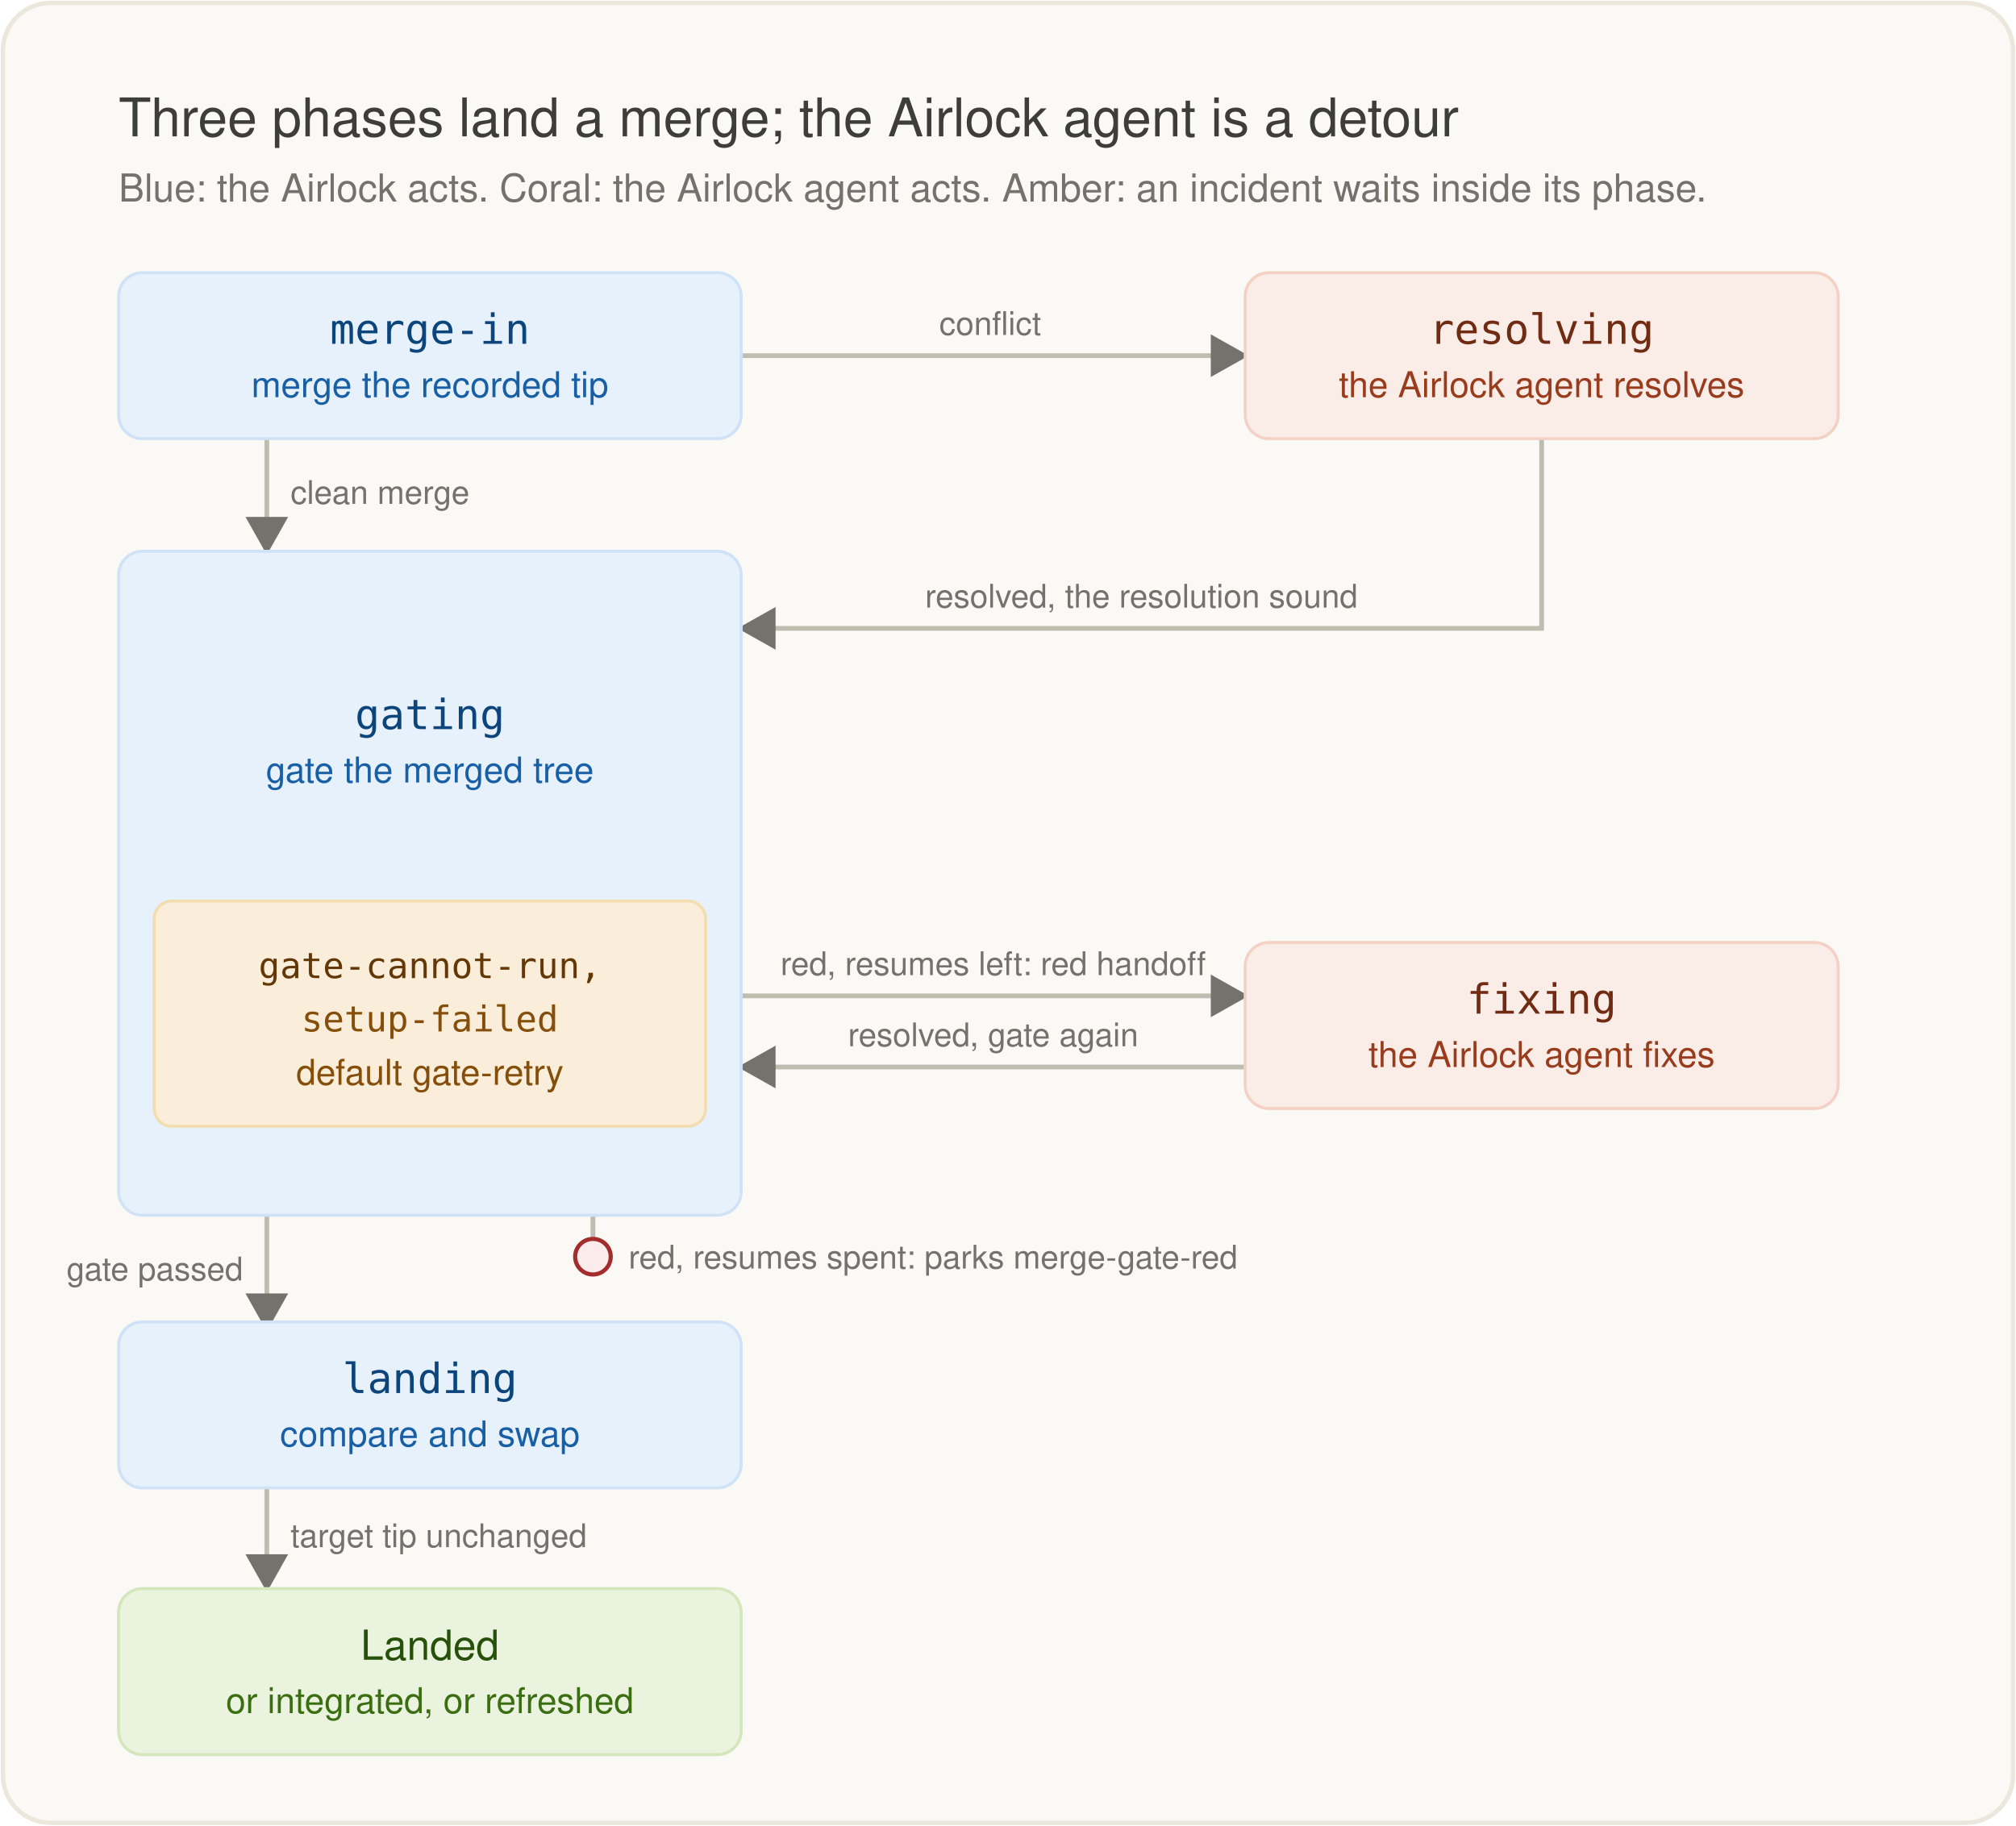
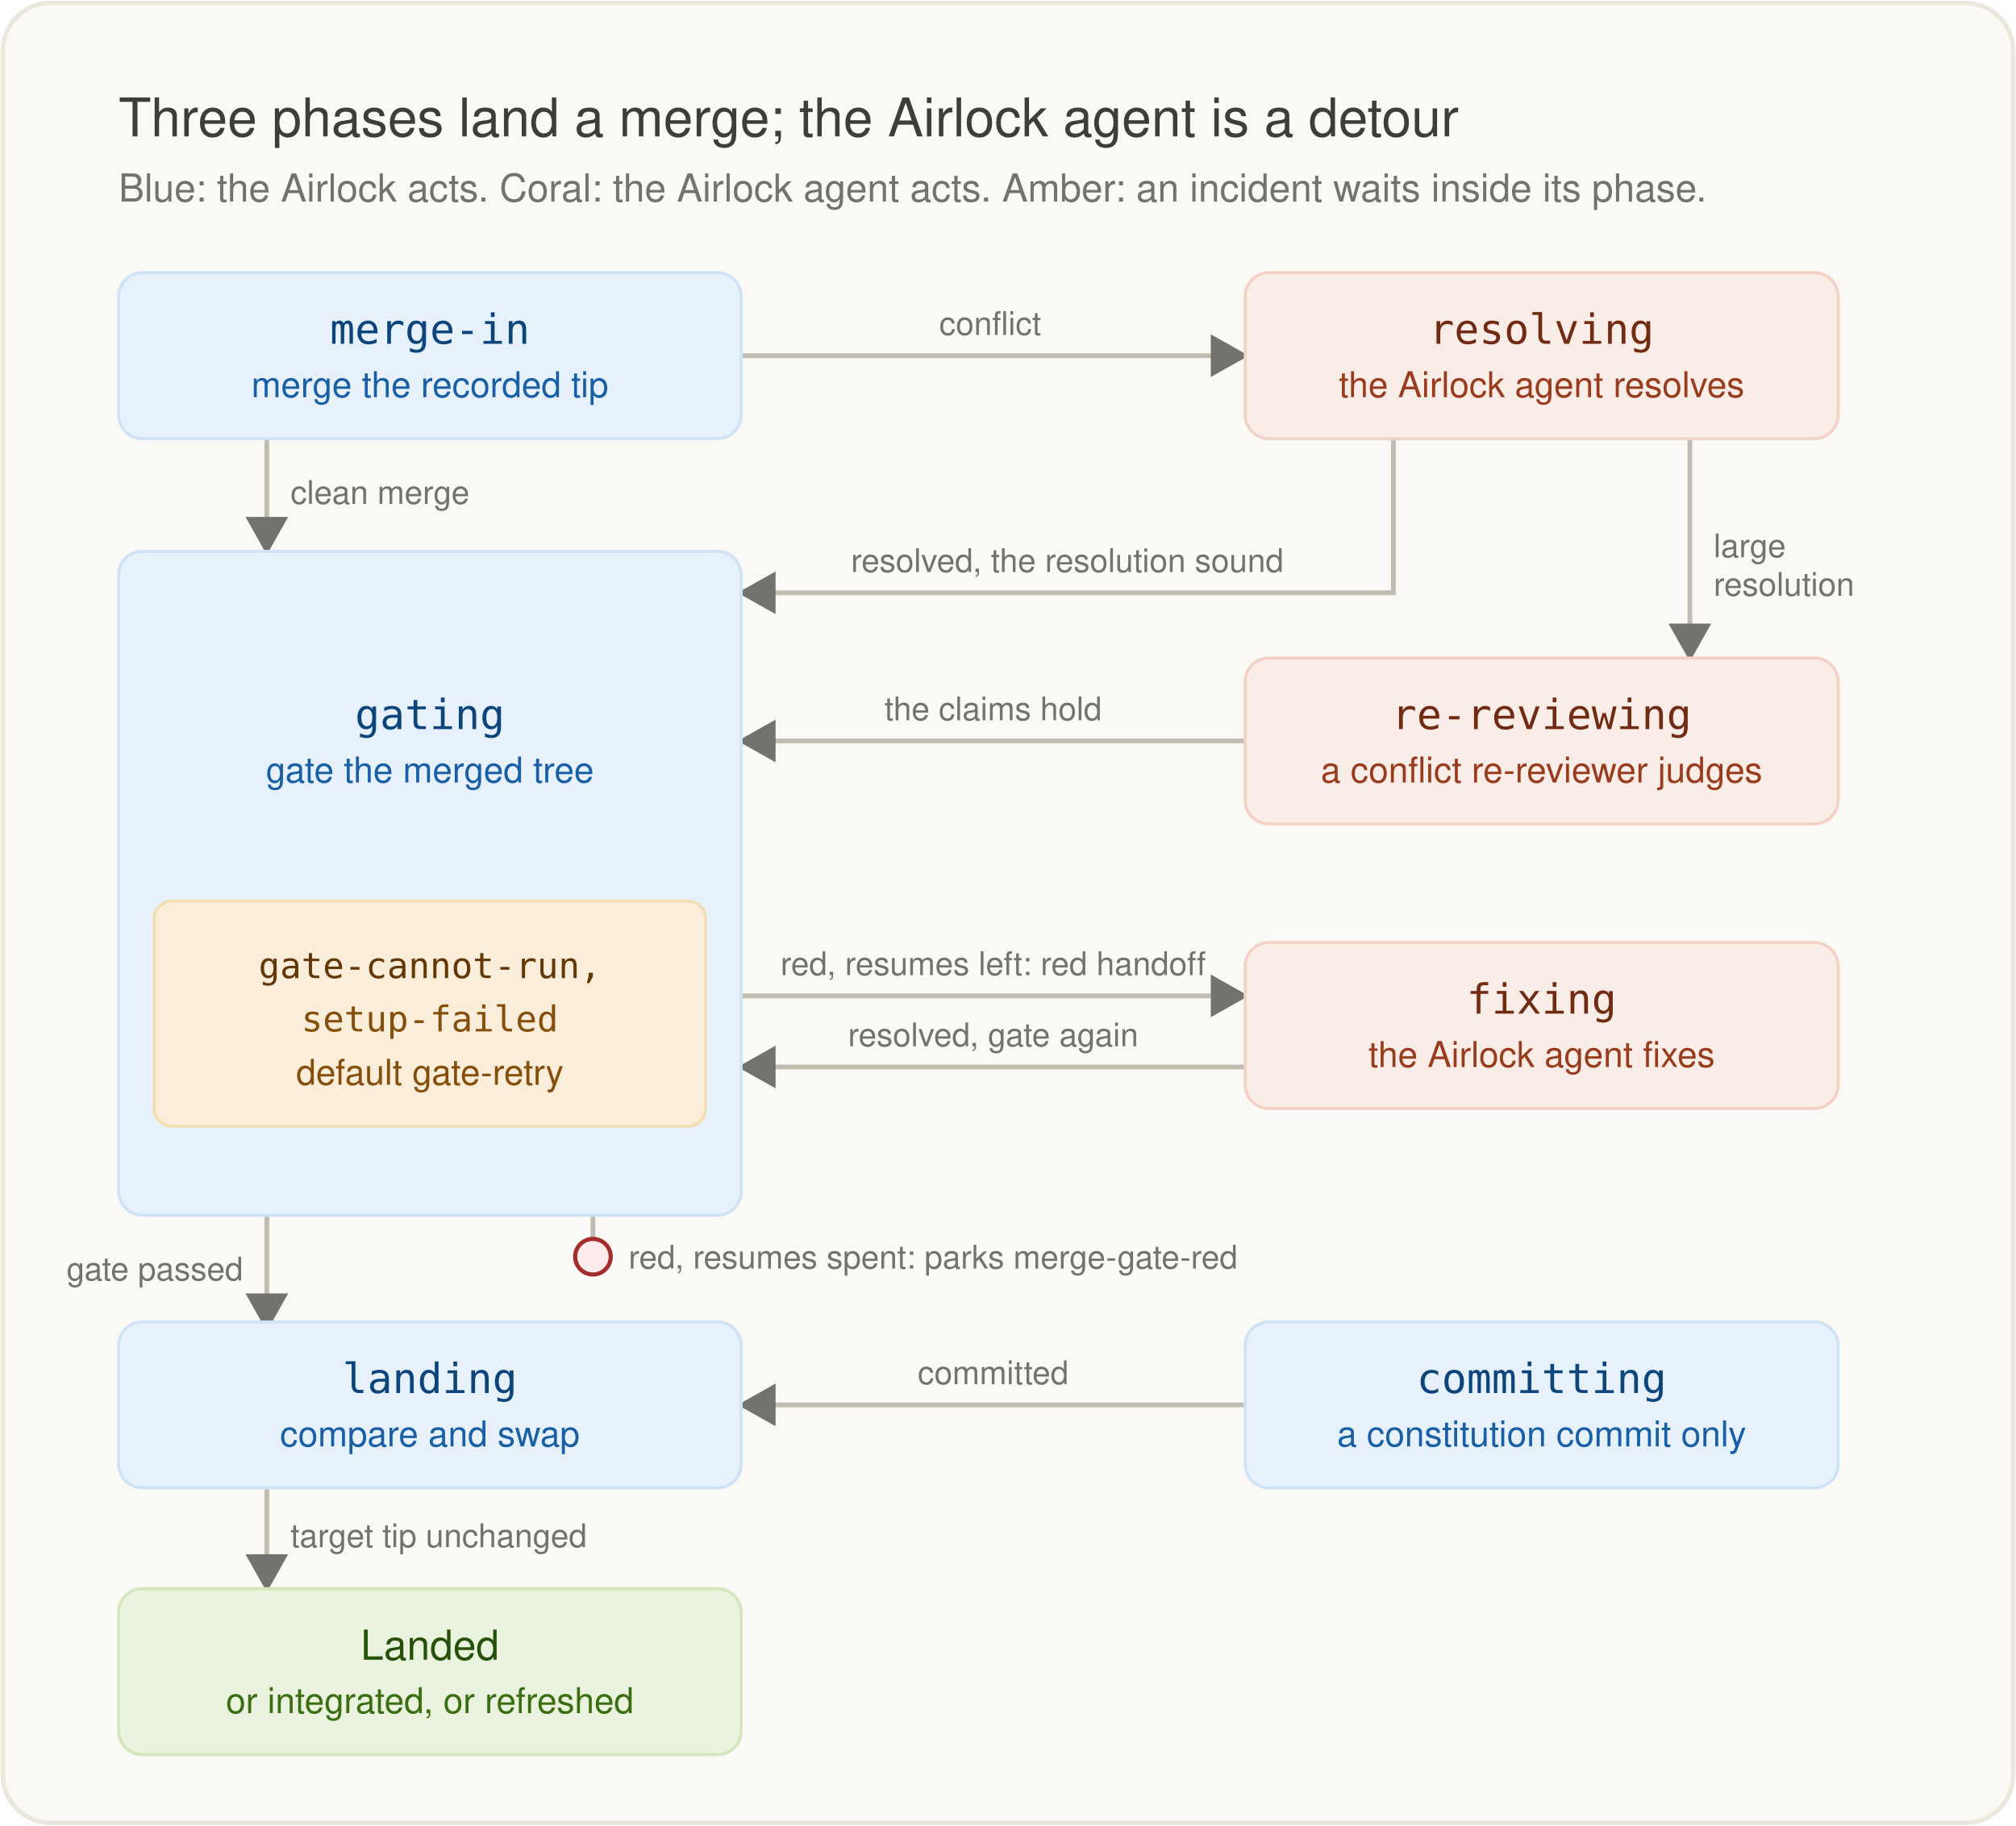
<svg xmlns="http://www.w3.org/2000/svg" width="680" height="616" viewBox="0 0 680 616" role="img" font-family="-apple-system,BlinkMacSystemFont,'Segoe UI',Helvetica,Arial,sans-serif">
  <defs>
    <marker id="ah" markerWidth="9" markerHeight="9" refX="6" refY="4.5" orient="auto">
      <path d="M0,0 L8,4.5 L0,9 z" fill="#73726c" />
    </marker>
  </defs>
  <rect x="1" y="1" width="678" height="614" rx="16" fill="#FAF9F5" stroke="#ECE7DC" stroke-width="1.5" />
  <text x="40" y="46" font-size="18" fill="#3d3d3a" font-weight="500">Three phases land a merge; the Airlock agent is a detour</text>
  <text x="40" y="68" font-size="13" fill="#73726c">Blue: the Airlock acts. Coral: the Airlock agent acts. Amber: an incident waits inside its phase.</text>
  <path d="M250,120 L418,120" fill="none" stroke="#bfbdb0" stroke-width="1.6" marker-end="url(#ah)" />
  <text x="334" y="113" font-size="11" fill="#73726c" text-anchor="middle">conflict</text>
  <path d="M90,148 L90,184" fill="none" stroke="#bfbdb0" stroke-width="1.6" marker-end="url(#ah)" />
  <text x="98" y="170" font-size="11" fill="#73726c">clean merge</text>
-   <path d="M520,148 L520,212 L252,212" fill="none" stroke="#bfbdb0" stroke-width="1.6" marker-end="url(#ah)" />
-   <text x="385" y="205" font-size="11" fill="#73726c" text-anchor="middle">resolved, the resolution sound</text>
+   <path d="M470,148 L470,200 L252,200" fill="none" stroke="#bfbdb0" stroke-width="1.6" marker-end="url(#ah)" />
+   <text x="360" y="193" font-size="11" fill="#73726c" text-anchor="middle">resolved, the resolution sound</text>
+   <path d="M570,148 L570,220" fill="none" stroke="#bfbdb0" stroke-width="1.6" marker-end="url(#ah)" />
+   <text x="578" y="188" font-size="11" fill="#73726c">large</text>
+   <text x="578" y="201" font-size="11" fill="#73726c">resolution</text>
+   <path d="M420,250 L252,250" fill="none" stroke="#bfbdb0" stroke-width="1.6" marker-end="url(#ah)" />
+   <text x="335" y="243" font-size="11" fill="#73726c" text-anchor="middle">the claims hold</text>
+   <path d="M420,474 L252,474" fill="none" stroke="#bfbdb0" stroke-width="1.6" marker-end="url(#ah)" />
+   <text x="335" y="467" font-size="11" fill="#73726c" text-anchor="middle">committed</text>
  <path d="M250,336 L418,336" fill="none" stroke="#bfbdb0" stroke-width="1.6" marker-end="url(#ah)" />
  <text x="335" y="329" font-size="11" fill="#73726c" text-anchor="middle">red, resumes left: red handoff</text>
  <path d="M420,360 L252,360" fill="none" stroke="#bfbdb0" stroke-width="1.6" marker-end="url(#ah)" />
  <text x="335" y="353" font-size="11" fill="#73726c" text-anchor="middle">resolved, gate again</text>
  <path d="M90,410 L90,446" fill="none" stroke="#bfbdb0" stroke-width="1.6" marker-end="url(#ah)" />
  <text x="82" y="432" font-size="11" fill="#73726c" text-anchor="end">gate passed</text>
  <path d="M90,502 L90,534" fill="none" stroke="#bfbdb0" stroke-width="1.6" marker-end="url(#ah)" />
  <text x="98" y="522" font-size="11" fill="#73726c">target tip unchanged</text>
  <path d="M200,410 L200,418" fill="none" stroke="#bfbdb0" stroke-width="1.6" />
  <circle cx="200" cy="424" r="6" fill="#FCEBEB" stroke="#A32D2D" stroke-width="1.4" />
  <text x="212" y="428" font-size="11" fill="#73726c">red, resumes spent: parks merge-gate-red</text>
  <rect x="40" y="92" width="210" height="56" rx="8" fill="#E6F1FB" stroke="#CFE2F6" />
  <text x="145" y="116.0" font-size="14" fill="#0C447C" text-anchor="middle" font-weight="500" font-family="ui-monospace,Menlo,Consolas,monospace">merge-in</text>
  <text x="145" y="134.0" font-size="12" fill="#185FA5" text-anchor="middle">merge the recorded tip</text>
  <rect x="40" y="186" width="210" height="224" rx="8" fill="#E6F1FB" stroke="#CFE2F6" stroke-width="1" />
  <text x="145" y="246" font-size="14" fill="#0C447C" text-anchor="middle" font-weight="500" font-family="ui-monospace,Menlo,Consolas,monospace">gating</text>
  <text x="145" y="264" font-size="12" fill="#185FA5" text-anchor="middle">gate the merged tree</text>
  <rect x="52" y="304" width="186" height="76" rx="6" fill="#FAEEDA" stroke="#F2DDB0" />
  <text x="145" y="330.0" font-size="12" fill="#633806" text-anchor="middle" font-weight="500" font-family="ui-monospace,Menlo,Consolas,monospace">gate-cannot-run,</text>
  <text x="145" y="348.0" font-size="12" fill="#854F0B" text-anchor="middle" font-family="ui-monospace,Menlo,Consolas,monospace">setup-failed</text>
  <text x="145" y="366.0" font-size="12" fill="#854F0B" text-anchor="middle">default gate-retry</text>
  <rect x="40" y="446" width="210" height="56" rx="8" fill="#E6F1FB" stroke="#CFE2F6" />
  <text x="145" y="470.0" font-size="14" fill="#0C447C" text-anchor="middle" font-weight="500" font-family="ui-monospace,Menlo,Consolas,monospace">landing</text>
  <text x="145" y="488.0" font-size="12" fill="#185FA5" text-anchor="middle">compare and swap</text>
  <rect x="40" y="536" width="210" height="56" rx="8" fill="#EAF3DE" stroke="#D3E6BC" />
  <text x="145" y="560.0" font-size="14" fill="#27500A" text-anchor="middle" font-weight="500">Landed</text>
  <text x="145" y="578.0" font-size="12" fill="#3B6D11" text-anchor="middle">or integrated, or refreshed</text>
  <rect x="420" y="92" width="200" height="56" rx="8" fill="#FAECE7" stroke="#F3D2C5" />
  <text x="520" y="116.0" font-size="14" fill="#712B13" text-anchor="middle" font-weight="500" font-family="ui-monospace,Menlo,Consolas,monospace">resolving</text>
  <text x="520" y="134.0" font-size="12" fill="#993C1D" text-anchor="middle">the Airlock agent resolves</text>
  <rect x="420" y="318" width="200" height="56" rx="8" fill="#FAECE7" stroke="#F3D2C5" />
  <text x="520" y="342.0" font-size="14" fill="#712B13" text-anchor="middle" font-weight="500" font-family="ui-monospace,Menlo,Consolas,monospace">fixing</text>
  <text x="520" y="360.0" font-size="12" fill="#993C1D" text-anchor="middle">the Airlock agent fixes</text>
+   <rect x="420" y="222" width="200" height="56" rx="8" fill="#FAECE7" stroke="#F3D2C5" />
+   <text x="520" y="246.0" font-size="14" fill="#712B13" text-anchor="middle" font-weight="500" font-family="ui-monospace,Menlo,Consolas,monospace">re-reviewing</text>
+   <text x="520" y="264.0" font-size="12" fill="#993C1D" text-anchor="middle">a conflict re-reviewer judges</text>
+   <rect x="420" y="446" width="200" height="56" rx="8" fill="#E6F1FB" stroke="#CFE2F6" />
+   <text x="520" y="470.0" font-size="14" fill="#0C447C" text-anchor="middle" font-weight="500" font-family="ui-monospace,Menlo,Consolas,monospace">committing</text>
+   <text x="520" y="488.0" font-size="12" fill="#185FA5" text-anchor="middle">a constitution commit only</text>
</svg>
